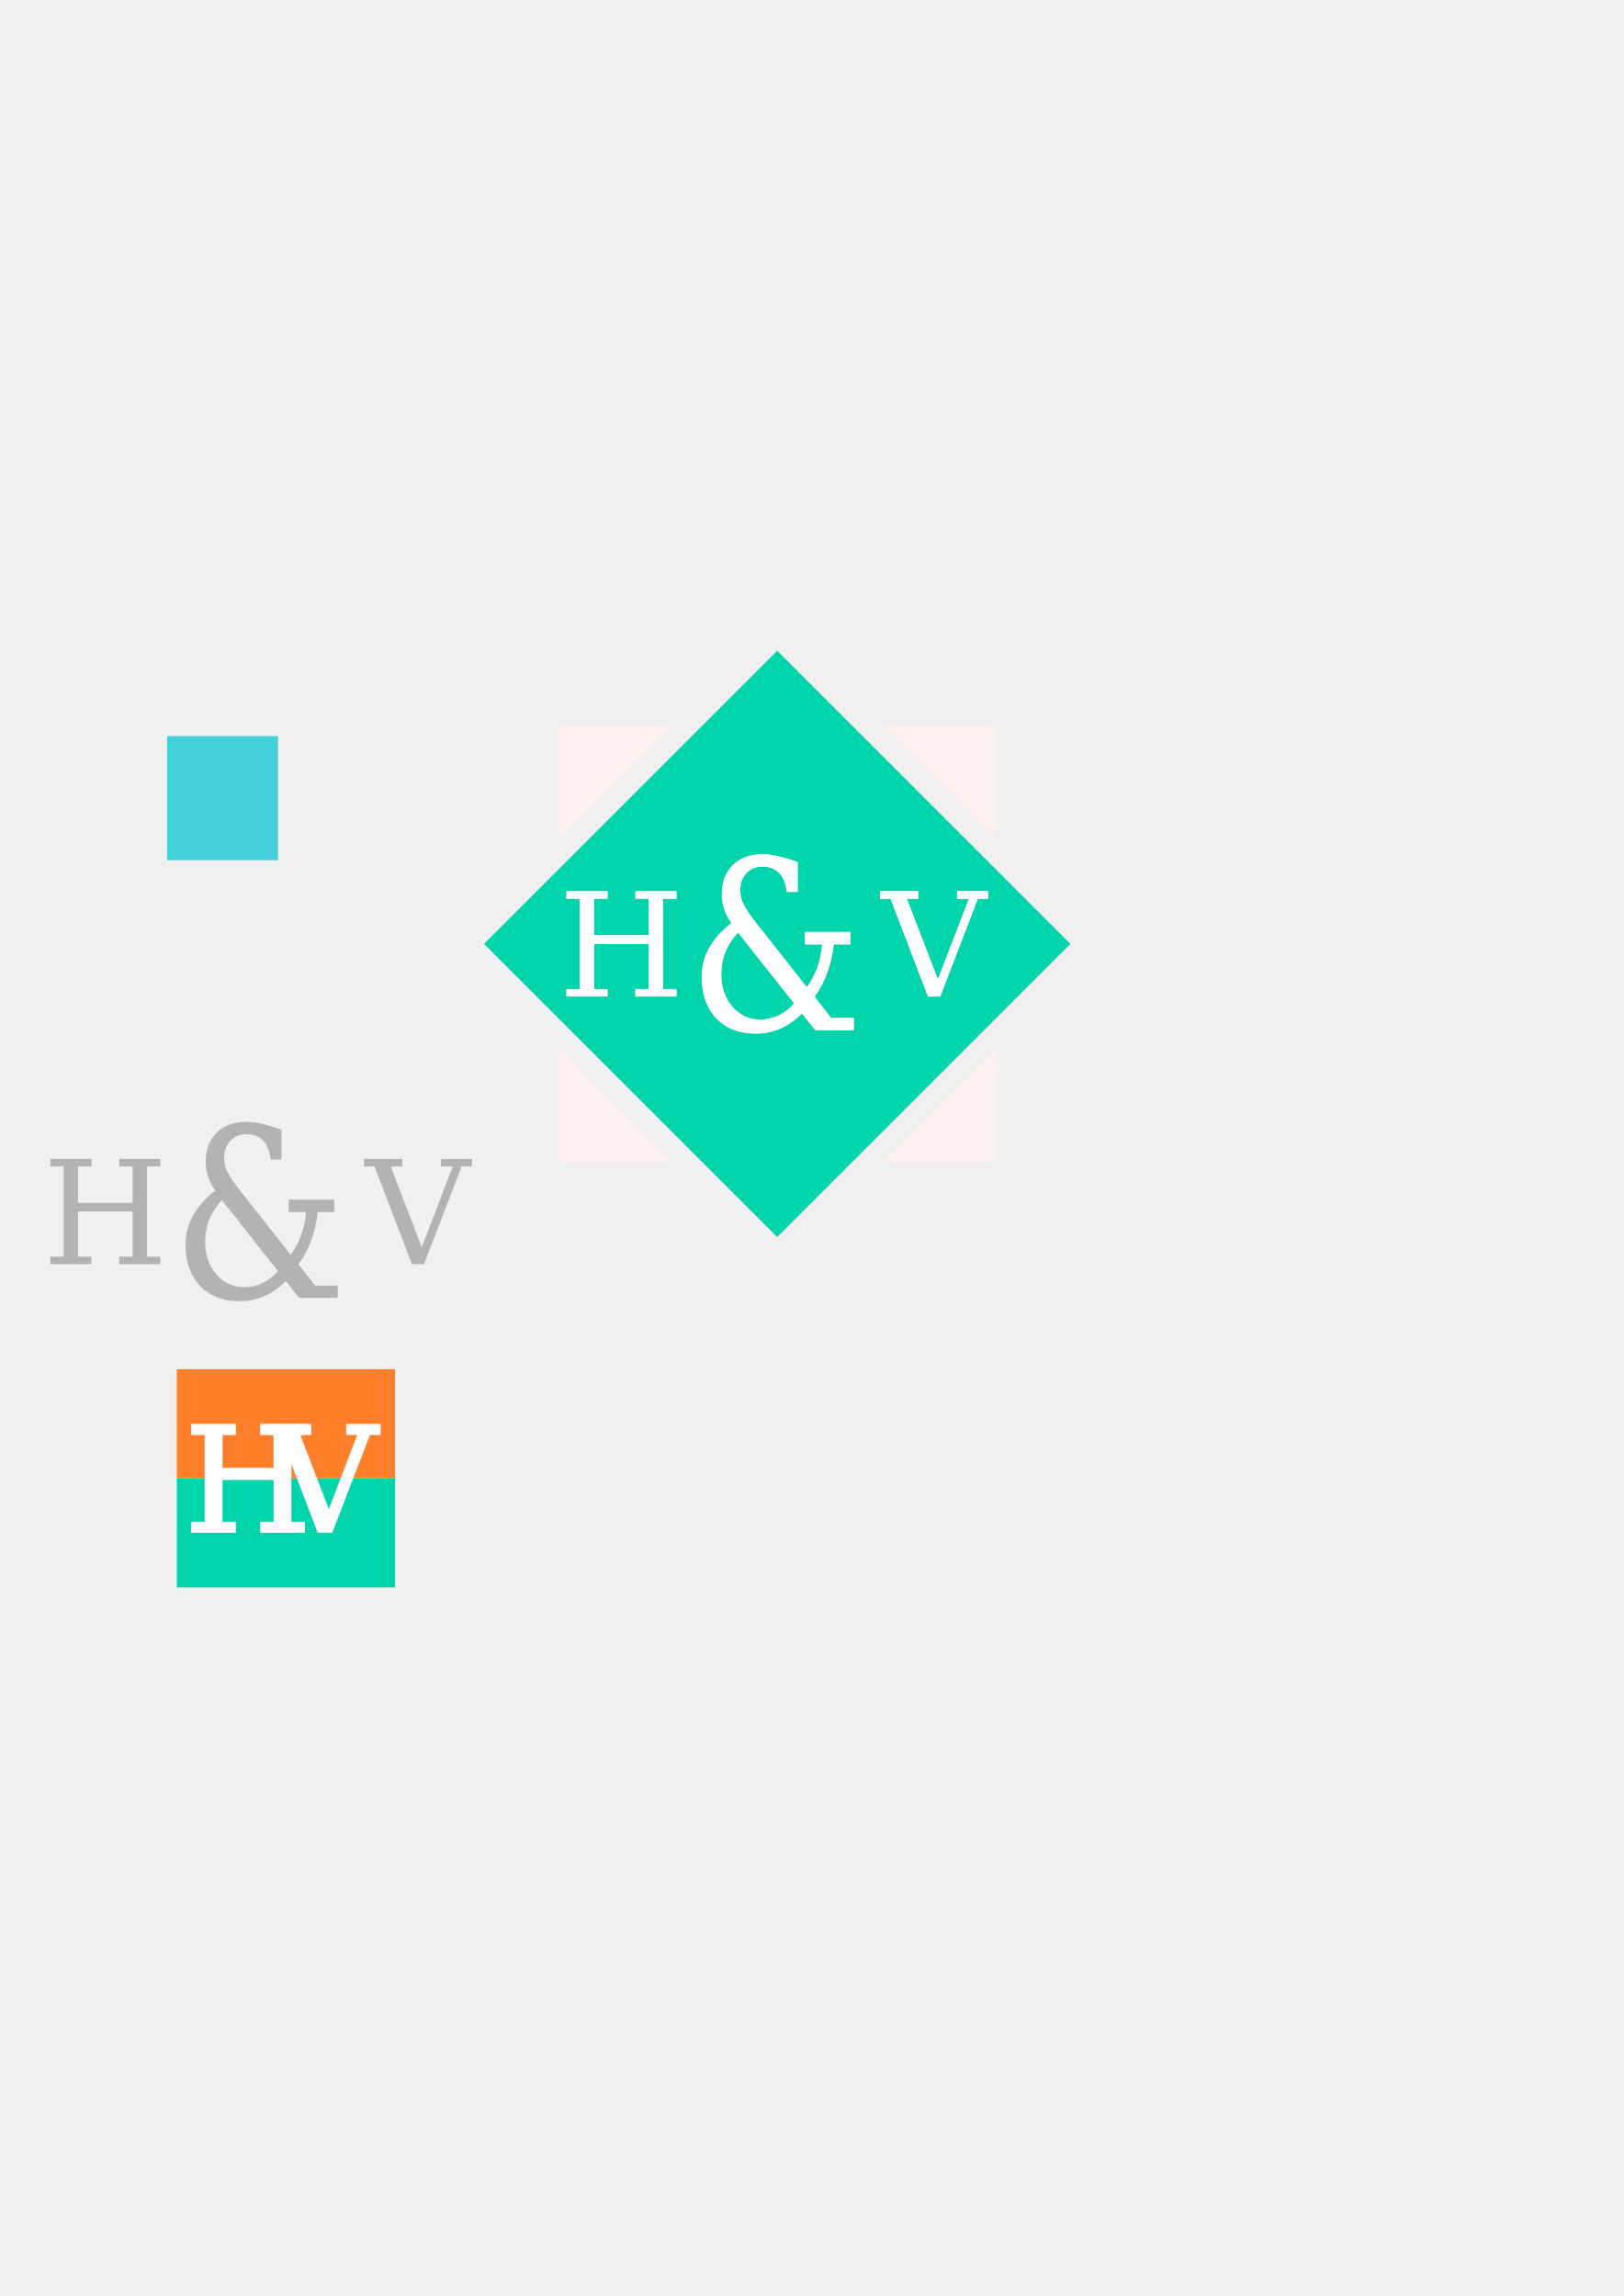
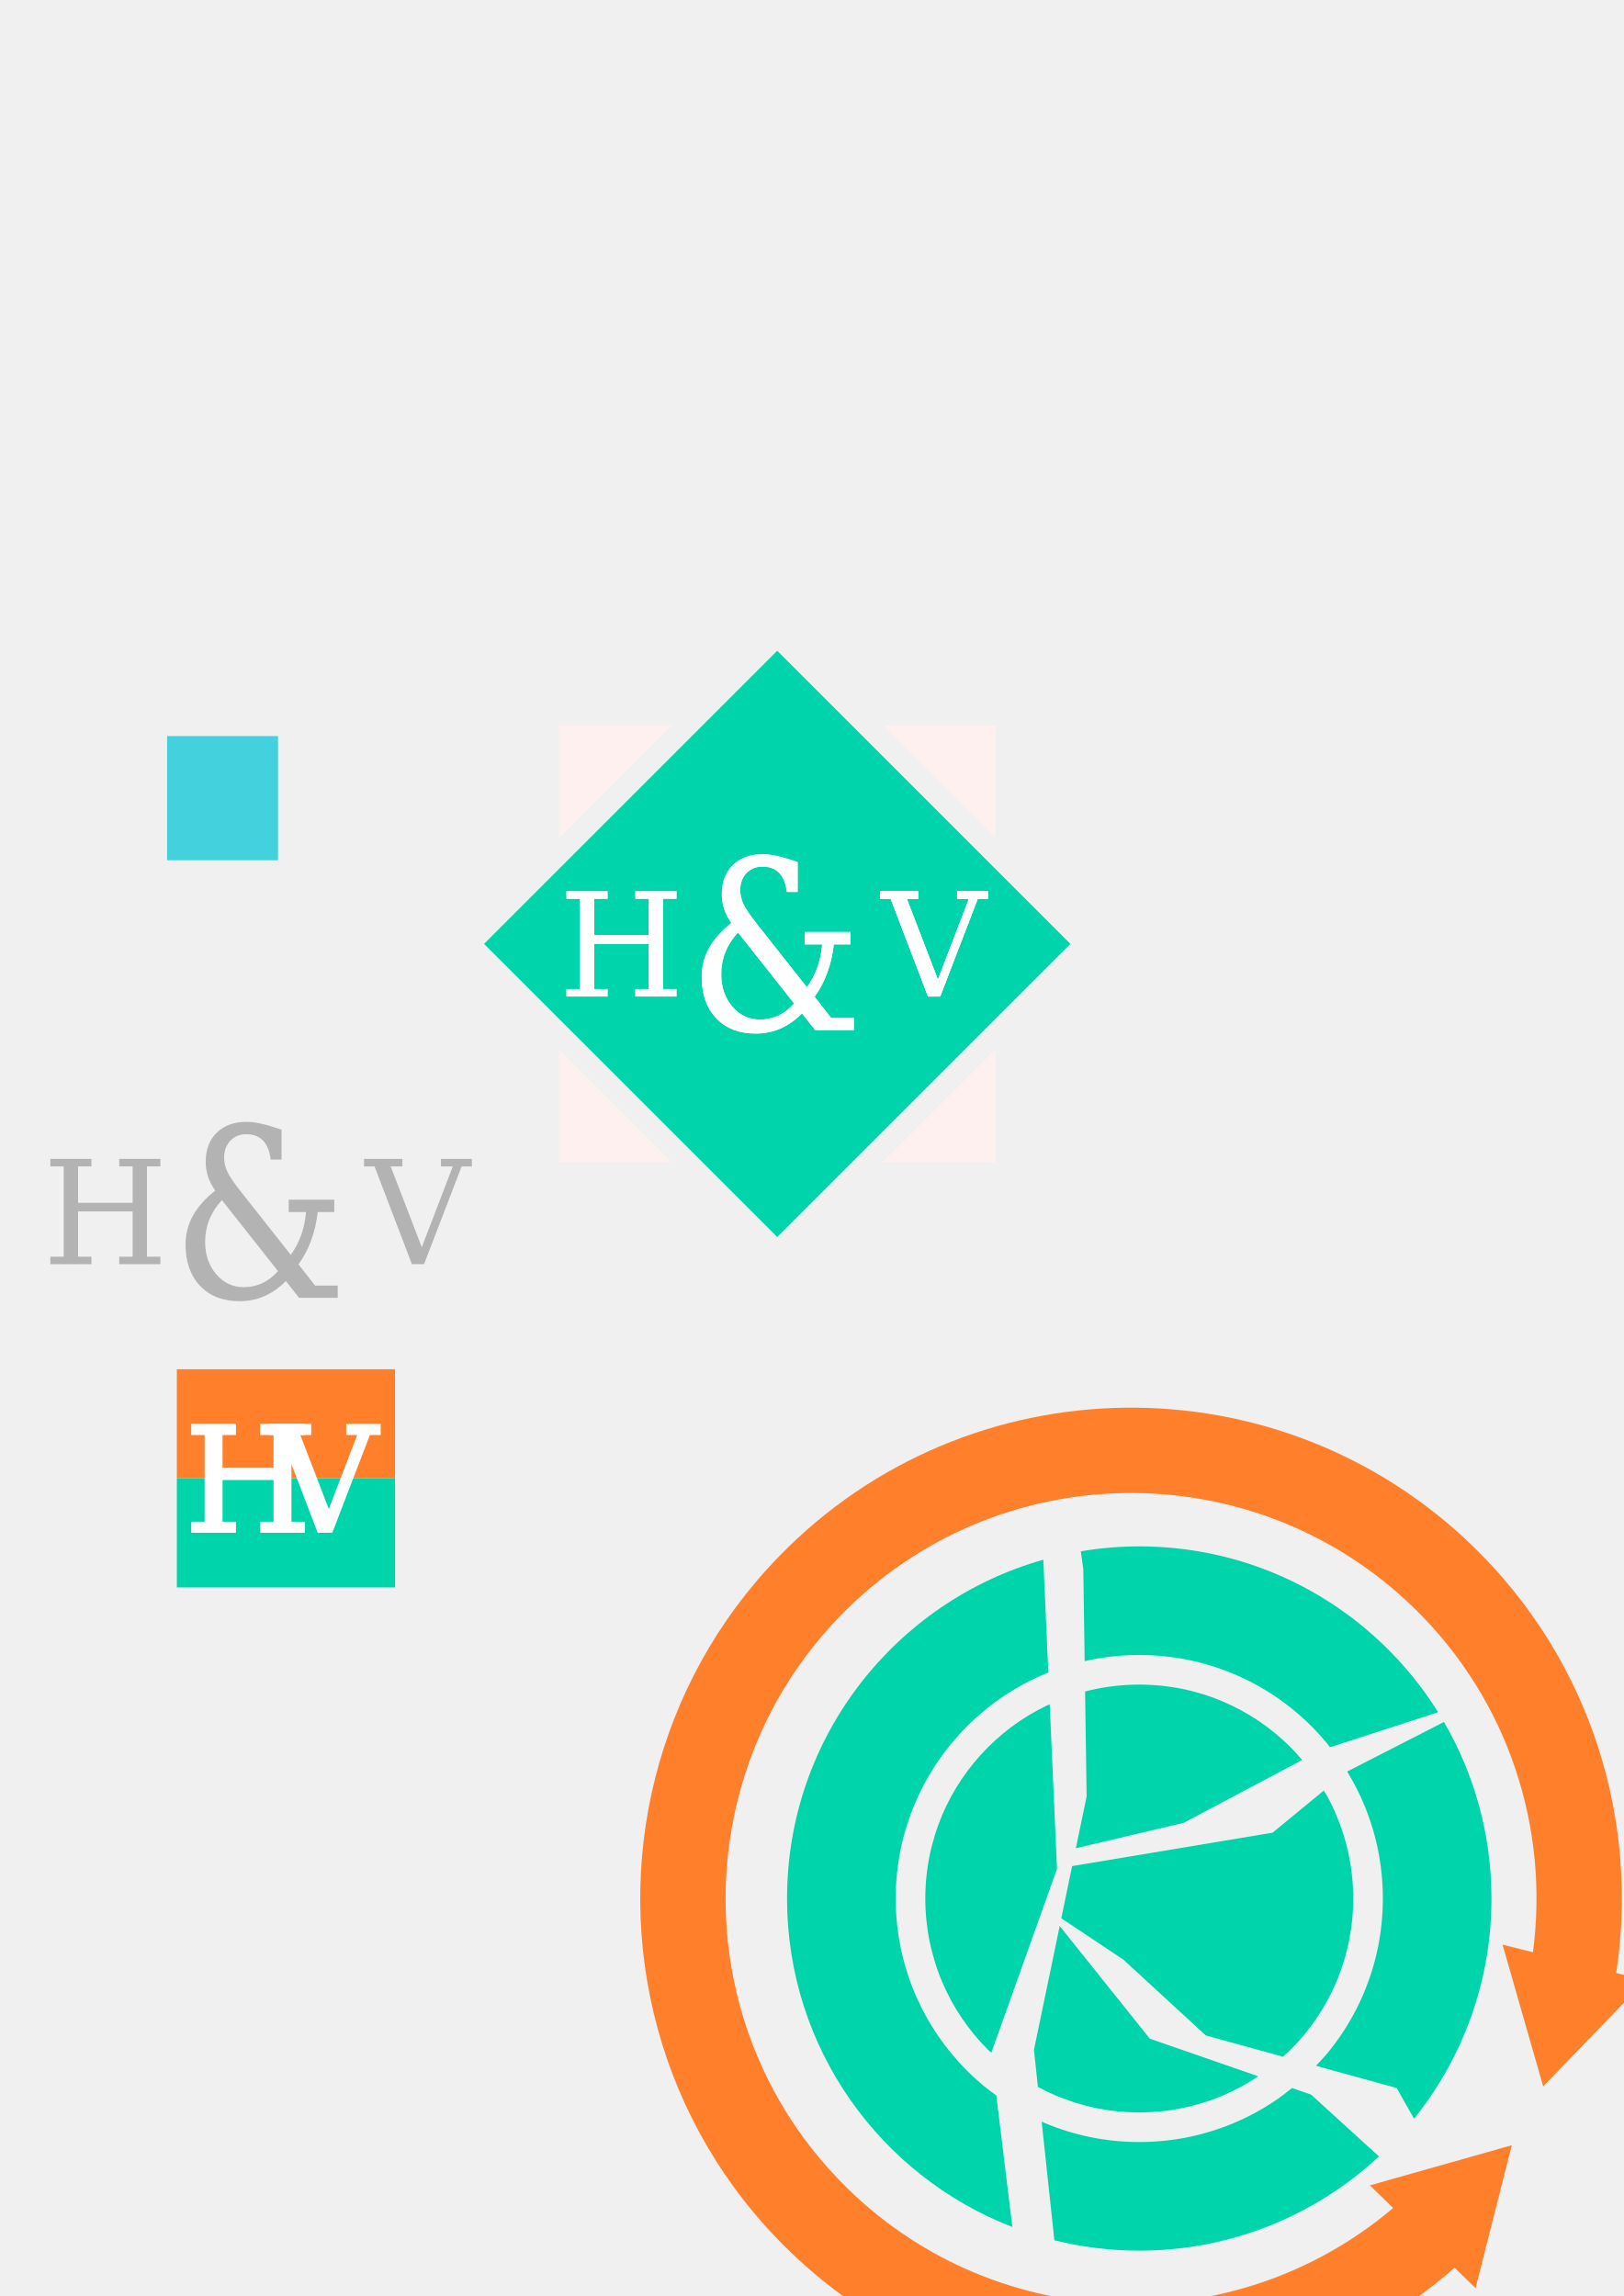
<svg xmlns="http://www.w3.org/2000/svg" width="210mm" height="297mm" viewBox="0 0 744.094 1052.362" id="svg2" version="1.1" enable-background="new">
  <defs id="defs4">
    <filter style="color-interpolation-filters:sRGB" id="filter4636">
      <feBlend mode="lighten" in2="BackgroundImage" id="feBlend4638" />
    </filter>
  </defs>
  <g id="layer1" style="display:inline;filter:url(#filter4636)">
    <text xml:space="preserve" style="font-style:normal;font-weight:normal;font-size:40px;line-height:125%;font-family:sans-serif;letter-spacing:0px;word-spacing:0px;fill:#000000;fill-opacity:1;stroke:none;stroke-width:1px;stroke-linecap:butt;stroke-linejoin:miter;stroke-opacity:1" x="43.284" y="546.876" id="text4221">
      <tspan id="tspan4223" x="43.284" y="546.876" />
    </text>
    <g style="display:inline;stroke-width:1;stroke-miterlimit:4;stroke-dasharray:none" id="g4539">
      <path id="path4463" d="m 456.176,384.133 0,-51.506 -51.506,0 51.506,51.506 z" style="fill:#ff7f2a;fill-rule:evenodd;stroke:none;stroke-width:1;stroke-linecap:butt;stroke-linejoin:miter;stroke-opacity:1;stroke-miterlimit:4;stroke-dasharray:none" />
      <path id="path4459" d="m 404.672,532.627 51.504,0 0,-51.506 -51.504,51.506 z" style="fill:#ff7f2a;fill-rule:evenodd;stroke:none;stroke-width:1;stroke-linecap:butt;stroke-linejoin:miter;stroke-opacity:1;stroke-miterlimit:4;stroke-dasharray:none" />
      <path id="path4455" d="m 256.176,481.117 0,51.51 51.508,0 -51.508,-51.51 z" style="fill:#ff7f2a;fill-rule:evenodd;stroke:none;stroke-width:1;stroke-linecap:butt;stroke-linejoin:miter;stroke-opacity:1;stroke-miterlimit:4;stroke-dasharray:none" />
      <path id="path4451" d="m 307.688,332.627 -51.512,0 0,51.51 51.512,-51.51 z" style="fill:#ff7f2a;fill-rule:evenodd;stroke:none;stroke-width:1;stroke-linecap:butt;stroke-linejoin:miter;stroke-opacity:1;stroke-miterlimit:4;stroke-dasharray:none" />
    </g>
  </g>
  <g id="layer5" style="display:inline">
    <path style="display:inline;fill:#00d4aa;stroke:none;stroke-width:10;stroke-miterlimit:4;stroke-dasharray:none;stroke-opacity:1" d="M 356.178,298.277 221.826,432.627 356.178,566.979 490.527,432.627 356.178,298.277 Z m -6.572,93.252 c 1.972,0 4.269,0.301 6.889,0.902 2.65,0.601 5.667,1.502 9.053,2.705 l 0,13.691 -4.99,0 c -0.412,-3.785 -1.561,-6.669 -3.445,-8.65 -1.884,-1.981 -4.445,-2.971 -7.684,-2.971 -3.032,0 -5.491,1.009 -7.375,3.025 -1.884,1.981 -2.826,4.562 -2.826,7.746 0,2.158 0.501,4.317 1.502,6.475 1.001,2.123 3.092,5.182 6.271,9.18 L 369.785,452.5 c 2.031,-2.83 3.621,-5.872 4.77,-9.127 1.178,-3.29 1.913,-6.791 2.207,-10.506 l -7.947,0 0,-5.68 20.887,0 0,5.68 -7.596,0 c -0.5,4.599 -1.487,8.897 -2.959,12.895 -1.443,3.998 -3.385,7.694 -5.828,11.09 l 7.596,9.711 10.377,0 0,5.625 -17.707,0 -6.051,-7.695 c -3.091,3.113 -6.387,5.432 -9.891,6.953 -3.503,1.521 -7.287,2.281 -11.35,2.281 -7.595,0 -13.617,-2.336 -18.062,-7.006 -4.445,-4.67 -6.668,-11.001 -6.668,-18.996 0,-4.705 1.12,-9.092 3.357,-13.16 2.267,-4.104 5.681,-7.943 10.244,-11.516 -1.501,-2.158 -2.606,-4.297 -3.312,-6.42 -0.707,-2.158 -1.059,-4.405 -1.059,-6.74 0,-5.625 1.677,-10.081 5.033,-13.371 3.386,-3.325 7.98,-4.988 13.779,-4.988 z m -90.016,16.969 18.844,0 0,3.459 -6.141,0 0,16.678 25.018,0 0,-16.678 -6.141,0 0,-3.459 18.844,0 0,3.459 -6.141,0 0,41.373 6.141,0 0,3.428 -18.844,0 0,-3.428 6.141,0 0,-20.752 -25.018,0 0,20.752 6.141,0 0,3.428 -18.844,0 0,-3.428 6.141,0 0,-41.373 -6.141,0 0,-3.459 z m 143.752,0 17.584,0 0,3.459 -5.365,0 14.254,37.043 14.223,-37.043 -5.43,0 0,-3.459 14.156,0 0,3.459 -4.686,0 -17.229,44.801 -5.561,0 -17.131,-44.801 -4.816,0 0,-3.459 z m -65.131,18.902 c -2.561,2.759 -4.49,5.749 -5.785,8.969 -1.266,3.184 -1.898,6.579 -1.898,10.188 0,5.873 1.693,10.807 5.078,14.805 3.386,3.962 7.61,5.943 12.674,5.943 3.003,0 5.829,-0.619 8.479,-1.857 2.679,-1.274 5.064,-3.112 7.154,-5.518 l -25.701,-32.529 z" id="path4448" />
+     <g id="g4934" transform="translate(-391.9828,696.4411)">
+       <g id="g5248" transform="translate(-118.3501,555.9412)">
+         <g id="g4003" transform="matrix(0.5279593,0,0,0.5279593,1411.043,-334.4373)" style="fill:#00d4aa;fill-opacity:1">
+           <path id="path3893-9" d="m -613.862,63.864 c -4.771,3.199 -9.712,6.184 -14.781,8.938 -2.631,1.429 -5.262,2.79 -7.969,4.094 -2.706,1.304 -5.473,2.575 -8.25,3.75 -2.777,1.175 -5.562,2.271 -8.406,3.312 -2.844,1.041 -5.749,2.002 -8.656,2.906 -2.908,0.904 -5.846,1.737 -8.812,2.5 -2.967,0.763 -5.946,1.475 -8.969,2.094 -3.022,0.618 -6.082,1.155 -9.156,1.625 -3.074,0.47 -6.16,0.839 -9.281,1.156 -3.122,0.317 -6.303,0.558 -9.469,0.719 -3.165,0.16 -6.326,0.25 -9.531,0.25 -3.205,0 -6.397,-0.09 -9.562,-0.25 -3.165,-0.16 -6.285,-0.402 -9.406,-0.719 -3.122,-0.317 -6.239,-0.687 -9.312,-1.156 -3.074,-0.47 -6.134,-1.007 -9.156,-1.625 -3.022,-0.618 -6.033,-1.33 -9,-2.094 -2.967,-0.763 -5.905,-1.596 -8.812,-2.5 -2.908,-0.904 -5.749,-1.865 -8.594,-2.906 -2.844,-1.041 -5.66,-2.138 -8.438,-3.312 -2.777,-1.175 -5.544,-2.446 -8.25,-3.75 -2.517,-1.213 -4.984,-2.492 -7.438,-3.812 l -3.438,-32.156 22.344,-107.5 78.219,97.781 94.125,32.656 z" style="fill:#00d4aa;fill-opacity:1;stroke:none" />
+           <path id="path3891-4" d="m -556.987,-184.167 c 1.014,1.737 2.162,3.384 3.125,5.156 1.429,2.631 2.821,5.294 4.125,8 1.304,2.706 2.513,5.441 3.688,8.219 1.175,2.777 2.302,5.593 3.344,8.438 1.041,2.844 2.033,5.749 2.938,8.656 0.904,2.908 1.737,5.846 2.5,8.812 0.763,2.967 1.444,5.946 2.062,8.969 0.618,3.022 1.155,6.051 1.625,9.125 0.47,3.074 0.87,6.191 1.188,9.312 0.317,3.122 0.558,6.241 0.719,9.406 0.16,3.165 0.25,6.389 0.25,9.594 0,3.205 -0.09,6.397 -0.25,9.562 -0.16,3.165 -0.402,6.285 -0.719,9.406 -0.317,3.122 -0.718,6.239 -1.188,9.312 -0.47,3.074 -1.007,6.103 -1.625,9.125 -0.618,3.022 -1.299,6.002 -2.062,8.969 -0.763,2.967 -1.596,5.905 -2.5,8.812 -0.904,2.908 -1.896,5.812 -2.938,8.656 -1.041,2.844 -2.169,5.66 -3.344,8.438 -1.175,2.777 -2.383,5.512 -3.688,8.219 -1.304,2.706 -2.696,5.4 -4.125,8.031 -2.859,5.263 -5.944,10.341 -9.281,15.281 -3.337,4.94 -6.903,9.726 -10.688,14.312 -3.785,4.586 -7.799,8.987 -12,13.188 -2.103,2.103 -4.396,4.004 -6.594,6 l -67,-18.469 -71.406,-65.719 -53.969,-35.969 9.406,-45.312 173.969,-29 44.438,-36.531 z" style="fill:#00d4aa;fill-opacity:1;stroke:none" />
+           <path id="path3889-1" d="m -764.174,-270.198 c 0.199,-0.052 0.395,-0.105 0.594,-0.156 2.967,-0.763 5.978,-1.475 9,-2.094 3.022,-0.618 6.082,-1.155 9.156,-1.625 3.074,-0.47 6.191,-0.839 9.312,-1.156 3.122,-0.317 6.241,-0.558 9.406,-0.719 3.165,-0.16 6.357,-0.25 9.562,-0.25 3.205,0 6.366,0.09 9.531,0.25 3.165,0.16 6.347,0.402 9.469,0.719 3.122,0.317 6.207,0.687 9.281,1.156 3.074,0.47 6.134,1.007 9.156,1.625 3.022,0.618 6.002,1.33 8.969,2.094 2.967,0.763 5.905,1.596 8.812,2.5 2.908,0.904 5.812,1.865 8.656,2.906 2.844,1.041 5.629,2.169 8.406,3.344 2.777,1.175 5.544,2.415 8.25,3.719 2.706,1.304 5.337,2.664 7.969,4.094 5.263,2.859 10.404,5.944 15.344,9.281 4.94,3.337 9.695,6.934 14.281,10.719 4.586,3.785 8.987,7.768 13.188,11.969 3.534,3.534 6.851,7.282 10.094,11.094 l -102.812,54.5 -93.625,22.094 9.344,-44.938 -1.344,-91.125 z" style="fill:#00d4aa;fill-opacity:1;stroke:none" />
+           <path id="path3887-9" d="m -845.58,43.427 c -0.933,-0.893 -1.962,-1.68 -2.875,-2.594 -4.201,-4.201 -8.184,-8.601 -11.969,-13.188 -3.785,-4.586 -7.381,-9.372 -10.719,-14.312 -3.337,-4.94 -6.454,-10.018 -9.312,-15.281 -1.429,-2.631 -2.79,-5.325 -4.094,-8.031 -1.304,-2.706 -2.544,-5.441 -3.719,-8.219 -1.175,-2.777 -2.271,-5.593 -3.312,-8.438 -1.042,-2.844 -2.002,-5.749 -2.906,-8.656 -0.904,-2.908 -1.737,-5.846 -2.5,-8.812 -0.763,-2.967 -1.475,-5.946 -2.094,-8.969 -0.619,-3.022 -1.155,-6.051 -1.625,-9.125 -0.47,-3.074 -0.871,-6.191 -1.188,-9.312 -0.317,-3.122 -0.558,-6.241 -0.719,-9.406 -0.16,-3.165 -0.25,-6.357 -0.25,-9.562 0,-3.205 0.09,-6.428 0.25,-9.594 0.161,-3.165 0.402,-6.285 0.719,-9.406 0.317,-3.122 0.718,-6.239 1.188,-9.312 0.47,-3.074 1.006,-6.103 1.625,-9.125 0.618,-3.022 1.33,-6.002 2.094,-8.969 0.763,-2.967 1.596,-5.905 2.5,-8.812 0.904,-2.908 1.865,-5.812 2.906,-8.656 1.041,-2.844 2.138,-5.66 3.312,-8.438 1.175,-2.777 2.415,-5.512 3.719,-8.219 1.304,-2.706 2.664,-5.369 4.094,-8 2.859,-5.263 5.975,-10.372 9.312,-15.312 3.337,-4.94 6.934,-9.726 10.719,-14.312 3.785,-4.586 7.768,-8.987 11.969,-13.188 4.201,-4.201 8.601,-8.184 13.188,-11.969 4.586,-3.785 9.373,-7.381 14.312,-10.719 4.94,-3.337 10.018,-6.422 15.281,-9.281 2.631,-1.429 5.294,-2.79 8,-4.094 0.92,-0.444 1.883,-0.823 2.812,-1.25 l 6.313,142.906 -57.031,159.656 z" style="fill:#00d4aa;fill-opacity:1;stroke:none" />
+           <path id="path3884-7" d="m -584.518,74.052 16.531,5.719 58.906,53.656 c -54.572,50.721 -127.678,81.781 -208.062,81.781 -25.413,0 -50.08,-3.157 -73.687,-9 l -11.031,-103 c 0.82,0.361 1.613,0.776 2.438,1.125 3.162,1.337 6.356,2.596 9.594,3.781 3.238,1.186 6.502,2.283 9.812,3.312 3.31,1.03 6.653,1.975 10.031,2.844 3.378,0.869 6.809,1.671 10.25,2.375 3.441,0.704 6.907,1.309 10.406,1.844 3.5,0.535 7.04,0.983 10.594,1.344 3.554,0.361 7.115,0.63 10.719,0.812 3.604,0.183 7.226,0.281 10.875,0.281 3.649,0 7.271,-0.099 10.875,-0.281 3.604,-0.183 7.196,-0.452 10.75,-0.812 3.554,-0.361 7.094,-0.809 10.594,-1.344 3.5,-0.535 6.965,-1.14 10.406,-1.844 3.441,-0.704 6.841,-1.506 10.219,-2.375 3.378,-0.869 6.721,-1.814 10.031,-2.844 3.31,-1.03 6.605,-2.127 9.844,-3.312 3.238,-1.186 6.432,-2.444 9.594,-3.781 3.162,-1.337 6.294,-2.765 9.375,-4.25 3.081,-1.485 6.098,-3.029 9.094,-4.656 5.992,-3.255 11.813,-6.794 17.438,-10.594 4.976,-3.362 9.743,-7.016 14.406,-10.781 z" style="fill:#00d4aa;fill-opacity:1;stroke:none" />
+           <path id="path3880-9" d="m -536.705,-200.729 61,-31.219 23.031,-11.812 c 26.182,45.074 41.25,97.402 41.25,153.281 0,72.365 -25.191,138.801 -67.219,191.156 l -15.062,-26.625 -70.062,-19.312 c 3.332,-3.519 6.698,-7.013 9.781,-10.75 4.309,-5.221 8.388,-10.657 12.188,-16.281 3.8,-5.624 7.308,-11.415 10.562,-17.406 1.627,-2.996 3.203,-6.044 4.688,-9.125 1.485,-3.081 2.881,-6.213 4.219,-9.375 1.337,-3.162 2.596,-6.355 3.781,-9.594 1.186,-3.238 2.314,-6.534 3.344,-9.844 1.03,-3.31 1.975,-6.653 2.844,-10.031 0.869,-3.378 1.671,-6.778 2.375,-10.219 0.704,-3.441 1.309,-6.907 1.844,-10.406 0.535,-3.5 0.983,-7.04 1.344,-10.594 0.361,-3.554 0.63,-7.115 0.812,-10.719 0.183,-3.604 0.281,-7.226 0.281,-10.875 0,-3.649 -0.099,-7.303 -0.281,-10.906 -0.183,-3.604 -0.452,-7.165 -0.812,-10.719 -0.361,-3.554 -0.809,-7.094 -1.344,-10.594 -0.535,-3.5 -1.14,-6.965 -1.844,-10.406 -0.704,-3.441 -1.506,-6.841 -2.375,-10.219 -0.869,-3.378 -1.814,-6.721 -2.844,-10.031 -1.03,-3.31 -2.158,-6.605 -3.344,-9.844 -1.186,-3.238 -2.444,-6.432 -3.781,-9.594 -1.337,-3.162 -2.734,-6.294 -4.219,-9.375 -1.485,-3.081 -3.06,-6.098 -4.688,-9.094 -1.746,-3.215 -3.571,-6.356 -5.469,-9.469 z" style="fill:#00d4aa;fill-opacity:1;stroke:none" />
+           <path id="path3876-3" d="m -764.549,-296.511 -1.156,-79.719 -2.156,-15.688 c 16.505,-2.758 33.431,-4.281 50.719,-4.281 109.313,0 205.174,57.41 259.219,143.688 l -0.625,0.562 -93.062,30.156 c -0.824,-1.037 -1.533,-2.167 -2.375,-3.188 -4.309,-5.221 -8.874,-10.249 -13.656,-15.031 -4.783,-4.783 -9.779,-9.316 -15,-13.625 -5.221,-4.309 -10.657,-8.388 -16.281,-12.188 -5.624,-3.8 -11.446,-7.339 -17.438,-10.594 -2.996,-1.627 -6.013,-3.172 -9.094,-4.656 -3.081,-1.485 -6.213,-2.881 -9.375,-4.219 -3.162,-1.337 -6.355,-2.627 -9.594,-3.812 -3.238,-1.186 -6.534,-2.283 -9.844,-3.312 -3.31,-1.03 -6.653,-1.975 -10.031,-2.844 -3.378,-0.869 -6.778,-1.671 -10.219,-2.375 -3.441,-0.704 -6.907,-1.309 -10.406,-1.844 -3.5,-0.535 -7.04,-0.983 -10.594,-1.344 -3.554,-0.361 -7.146,-0.63 -10.75,-0.812 -3.604,-0.183 -7.226,-0.281 -10.875,-0.281 -3.649,0 -7.271,0.099 -10.875,0.281 -3.604,0.183 -7.165,0.452 -10.719,0.812 -3.554,0.361 -7.094,0.809 -10.594,1.344 -3.5,0.535 -6.965,1.14 -10.406,1.844 -1.616,0.331 -3.205,0.754 -4.812,1.125 z" style="fill:#00d4aa;fill-opacity:1;stroke:none" />
+           <path id="path3872-5" d="m -827.299,194.677 c -114.396,-44.208 -195.562,-155.16 -195.562,-285.156 0,-139.957 94.091,-257.85 222.438,-294.125 l 4.344,98 c -1.108,0.451 -2.244,0.847 -3.344,1.312 -3.162,1.337 -6.294,2.734 -9.375,4.219 -3.081,1.485 -6.129,3.029 -9.125,4.656 -5.992,3.255 -11.782,6.794 -17.406,10.594 -5.624,3.8 -11.06,7.879 -16.281,12.188 -5.221,4.309 -10.249,8.842 -15.031,13.625 -4.783,4.783 -9.316,9.81 -13.625,15.031 -4.309,5.221 -8.388,10.657 -12.188,16.281 -3.8,5.624 -7.339,11.446 -10.594,17.438 -1.627,2.996 -3.172,6.013 -4.656,9.094 -1.485,3.081 -2.913,6.213 -4.25,9.375 -1.337,3.162 -2.596,6.355 -3.781,9.594 -1.186,3.238 -2.283,6.534 -3.312,9.844 -1.03,3.31 -1.975,6.653 -2.844,10.031 -0.869,3.378 -1.671,6.778 -2.375,10.219 -0.704,3.441 -1.309,6.907 -1.844,10.406 -0.535,3.5 -0.983,7.04 -1.344,10.594 -0.361,3.554 -0.661,7.115 -0.844,10.719 -0.183,3.604 -0.25,7.257 -0.25,10.906 0,3.649 0.067,7.271 0.25,10.875 0.183,3.604 0.483,7.165 0.844,10.719 0.361,3.554 0.809,7.094 1.344,10.594 0.535,3.5 1.14,6.965 1.844,10.406 0.704,3.441 1.506,6.841 2.375,10.219 0.869,3.378 1.814,6.721 2.844,10.031 1.03,3.31 2.127,6.605 3.312,9.844 1.186,3.238 2.444,6.432 3.781,9.594 1.337,3.162 2.765,6.294 4.25,9.375 1.485,3.081 3.029,6.129 4.656,9.125 3.255,5.992 6.794,11.782 10.594,17.406 3.8,5.624 7.879,11.06 12.188,16.281 4.309,5.221 8.842,10.249 13.625,15.031 4.783,4.783 9.81,9.316 15.031,13.625 3.329,2.748 6.878,5.233 10.375,7.781 l 13.938,114.25 z" style="fill:#00d4aa;fill-opacity:1;stroke:none" />
+         </g>
+         <path style="color:#000000;display:inline;overflow:visible;visibility:visible;fill:#ff7f2a;fill-opacity:1;fill-rule:nonzero;stroke:none;stroke-width:1.409px;marker:none;enable-background:accumulate" d="m 1186.538,-203.616 16.588,-65.501 -65.013,18.388 10.661,10.372 c -72.178,61.255 -180.482,58.72 -249.72,-8.641 -49.3,-47.964 -66.235,-116.615 -50.54,-178.835 7.726,-30.629 23.319,-59.707 46.929,-83.977 l 0.008,-0.008 c 71.578,-73.572 189.24,-75.189 262.812,-3.611 43.808,42.62 62.056,101.58 54.57,157.841 l -13.933,-3.472 18.616,64.949 46.936,-48.598 -13.466,-3.364 c 10.606,-69.397 -11.289,-142.706 -65.445,-195.394 -89.058,-86.644 -231.484,-84.687 -318.128,4.371 l -0.008,0.008 c -28.577,29.379 -47.464,64.572 -56.816,101.646 -19,75.317 1.508,158.42 61.187,216.482 84.734,82.437 217.789,84.662 305.136,7.979 l 9.626,9.366 z" id="path4114" />
+       </g>
+     </g>
  </g>
  <g id="layer4" style="display:inline">
    <g id="g4587">
      <path id="path4583" d="m 403.342,408.498 0,3.459 4.816,0 17.131,44.801 5.561,0 17.229,-44.801 4.686,0 0,-3.459 -14.156,0 0,3.459 5.43,0 L 429.814,449 l -14.254,-37.043 5.365,0 0,-3.459 -17.584,0 z" style="fill:#ffffff;fill-rule:evenodd;stroke:none;stroke-width:1px;stroke-linecap:butt;stroke-linejoin:miter;stroke-opacity:1" />
      <path id="path4581" d="m 403.342,408.498 17.584,0 0,3.459 -5.365,0 14.254,37.043 14.223,-37.043 -5.43,0 0,-3.459 14.156,0 0,3.459 -4.686,0 -17.229,44.801 -5.561,0 -17.131,-44.801 -4.816,0 0,-3.459 z" style="fill:#ffffff;fill-rule:evenodd;stroke:none;stroke-width:1px;stroke-linecap:butt;stroke-linejoin:miter;stroke-opacity:1" />
      <path id="path4579" d="m 259.59,408.498 0,3.459 6.141,0 0,41.373 -6.141,0 0,3.428 18.844,0 0,-3.428 -6.141,0 0,-20.752 25.018,0 0,20.752 -6.141,0 0,3.428 18.844,0 0,-3.428 -6.141,0 0,-41.373 6.141,0 0,-3.459 -18.844,0 0,3.459 6.141,0 0,16.678 -25.018,0 0,-16.678 6.141,0 0,-3.459 -18.844,0 z" style="fill:#ffffff;fill-rule:evenodd;stroke:none;stroke-width:1px;stroke-linecap:butt;stroke-linejoin:miter;stroke-opacity:1" />
      <path id="path4577" d="m 349.605,391.529 c -1.45,0 -2.824,0.105 -4.123,0.312 -1.299,0.208 -2.524,0.52 -3.672,0.936 -1.148,0.416 -2.221,0.935 -3.219,1.559 -0.997,0.624 -1.919,1.35 -2.766,2.182 -0.839,0.823 -1.574,1.717 -2.203,2.686 -0.629,0.968 -1.153,2.011 -1.572,3.125 -0.419,1.114 -0.734,2.3 -0.943,3.561 -0.21,1.26 -0.314,2.594 -0.314,4 0,1.167 0.087,2.312 0.264,3.436 0.176,1.123 0.442,2.226 0.795,3.305 0.353,1.061 0.805,2.127 1.357,3.197 0.552,1.07 1.204,2.144 1.955,3.223 -2.282,1.787 -4.275,3.639 -5.982,5.559 -1.707,1.919 -3.128,3.905 -4.262,5.957 -1.119,2.034 -1.958,4.148 -2.518,6.342 -0.56,2.193 -0.84,4.466 -0.84,6.818 0,1.999 0.138,3.893 0.416,5.684 0.278,1.791 0.694,3.478 1.25,5.061 0.556,1.583 1.25,3.062 2.084,4.438 0.834,1.375 1.807,2.647 2.918,3.814 1.111,1.167 2.321,2.189 3.629,3.064 1.308,0.876 2.715,1.606 4.221,2.189 1.505,0.584 3.108,1.022 4.811,1.314 1.702,0.292 3.503,0.438 5.402,0.438 2.031,0 3.993,-0.19 5.885,-0.57 1.892,-0.38 3.713,-0.95 5.465,-1.711 1.752,-0.761 3.451,-1.72 5.1,-2.879 1.648,-1.159 3.245,-2.518 4.791,-4.074 l 6.051,7.695 17.707,0 0,-5.625 -10.377,0 -7.596,-9.711 c 1.222,-1.698 2.318,-3.472 3.289,-5.32 0.971,-1.848 1.818,-3.771 2.539,-5.77 0.736,-1.999 1.351,-4.074 1.844,-6.223 0.493,-2.149 0.865,-4.372 1.115,-6.672 l 7.596,0 0,-5.68 -20.887,0 0,5.68 7.947,0 c -0.147,1.857 -0.404,3.661 -0.771,5.412 -0.368,1.751 -0.847,3.449 -1.436,5.094 -0.574,1.627 -1.258,3.202 -2.053,4.723 -0.795,1.521 -1.701,2.989 -2.717,4.404 L 347,423.633 c -1.59,-1.999 -2.908,-3.763 -3.953,-5.293 -1.045,-1.53 -1.818,-2.825 -2.318,-3.887 -0.5,-1.079 -0.877,-2.157 -1.127,-3.236 -0.25,-1.079 -0.375,-2.159 -0.375,-3.238 0,-1.592 0.236,-3.033 0.707,-4.324 0.471,-1.291 1.177,-2.431 2.119,-3.422 0.942,-1.008 2.029,-1.765 3.258,-2.27 1.229,-0.504 2.601,-0.756 4.117,-0.756 1.619,0 3.069,0.247 4.35,0.742 1.281,0.495 2.392,1.238 3.334,2.229 0.942,0.991 1.701,2.207 2.275,3.648 0.574,1.442 0.964,3.109 1.17,5.002 l 4.99,0 0,-13.691 c -3.386,-1.203 -6.403,-2.104 -9.053,-2.705 -2.62,-0.601 -4.916,-0.902 -6.889,-0.902 z m -11.395,35.871 25.701,32.529 c -1.045,1.203 -2.163,2.264 -3.355,3.184 -1.192,0.919 -2.459,1.697 -3.799,2.334 -1.325,0.619 -2.694,1.083 -4.107,1.393 -1.413,0.31 -2.87,0.465 -4.371,0.465 -1.266,0 -2.48,-0.123 -3.641,-0.371 -1.161,-0.248 -2.27,-0.62 -3.326,-1.115 -1.056,-0.495 -2.058,-1.115 -3.01,-1.857 -0.951,-0.743 -1.851,-1.609 -2.697,-2.6 -0.846,-0.999 -1.588,-2.057 -2.223,-3.174 -0.635,-1.117 -1.163,-2.292 -1.586,-3.525 -0.423,-1.234 -0.742,-2.526 -0.953,-3.877 -0.212,-1.351 -0.316,-2.76 -0.316,-4.229 0,-1.804 0.158,-3.556 0.475,-5.254 0.316,-1.698 0.791,-3.342 1.424,-4.934 0.648,-1.61 1.454,-3.161 2.418,-4.656 0.964,-1.495 2.087,-2.933 3.367,-4.312 z" style="fill:#ffffff;fill-rule:evenodd;stroke:none;stroke-width:1px;stroke-linecap:butt;stroke-linejoin:miter;stroke-opacity:1" />
    </g>
    <g id="layer6" style="display:inline">
      <g transform="matrix(1.654971,0,0,1.654971,-29.93681,-14.07989)" id="g4502" style="display:inline;fill:#b3b3b3">
        <g style="font-style:normal;font-variant:normal;font-weight:normal;font-stretch:normal;font-size:40px;line-height:125%;font-family:serif;-inkscape-font-specification:serif;letter-spacing:0px;word-spacing:0px;fill:#b3b3b3;fill-opacity:1;stroke:none;stroke-width:1px;stroke-linecap:butt;stroke-linejoin:miter;stroke-opacity:1" id="g4504">
          <path d="m 126.27,331.548 8.613,22.383 8.594,-22.383 -3.281,0 0,-2.09 8.555,0 0,2.09 -2.832,0 -10.41,27.07 -3.359,0 -10.352,-27.07 -2.91,0 0,-2.09 10.625,0 0,2.09 -3.242,0 z" style="fill:#b3b3b3" id="path4506" />
        </g>
        <g style="font-style:normal;font-variant:normal;font-weight:normal;font-stretch:normal;font-size:40px;line-height:125%;font-family:serif;-inkscape-font-specification:serif;letter-spacing:0px;word-spacing:0px;fill:#b3b3b3;fill-opacity:1;stroke:none;stroke-width:1px;stroke-linecap:butt;stroke-linejoin:miter;stroke-opacity:1" id="g4508">
          <path d="m 32.027,358.619 0,-2.07 3.711,0 0,-25 -3.711,0 0,-2.09 11.387,0 0,2.09 -3.711,0 0,10.078 15.117,0 0,-10.078 -3.711,0 0,-2.09 11.387,0 0,2.09 -3.711,0 0,25 3.711,0 0,2.07 -11.387,0 0,-2.07 3.711,0 0,-12.539 -15.117,0 0,12.539 3.711,0 0,2.07 -11.387,0 z" style="fill:#b3b3b3" id="path4510" />
        </g>
        <g style="font-style:normal;font-variant:normal;font-weight:normal;font-stretch:normal;font-size:61.096px;line-height:125%;font-family:serif;-inkscape-font-specification:serif;letter-spacing:0px;word-spacing:0px;fill:#b3b3b3;fill-opacity:1;stroke:none;stroke-width:1px;stroke-linecap:butt;stroke-linejoin:miter;stroke-opacity:1" id="g4512" transform="matrix(0.8944337,0,0,1.074807,7.500956,-23.87876)">
          <path style="fill:#b3b3b3" d="M 97.896,357.659 80.534,339.372 q -2.595,2.327 -3.908,5.042 -1.283,2.685 -1.283,5.728 0,4.952 3.431,8.323 3.431,3.341 8.562,3.341 3.043,0 5.728,-1.044 2.715,-1.074 4.833,-3.103 z m 18.496,6.891 -11.963,0 -4.087,-4.326 q -3.132,2.625 -6.682,3.908 -3.55,1.283 -7.667,1.283 -7.697,0 -12.201,-3.938 -4.505,-3.938 -4.505,-10.68 0,-3.968 2.267,-7.398 2.297,-3.461 6.921,-6.474 -1.521,-1.82 -2.237,-3.61 -0.716,-1.82 -0.716,-3.789 0,-4.743 3.401,-7.518 3.431,-2.804 9.308,-2.804 1.999,0 4.654,0.507 2.685,0.507 6.116,1.521 l 0,7.697 -3.371,0 q -0.418,-3.192 -2.327,-4.863 -1.909,-1.671 -5.191,-1.671 -3.073,0 -4.982,1.7 -1.909,1.671 -1.909,4.356 0,1.82 1.014,3.64 1.014,1.79 4.236,5.161 l 15.393,16.229 q 2.058,-2.387 3.222,-5.131 1.193,-2.774 1.492,-5.907 l -5.37,0 0,-3.192 14.111,0 0,3.192 -5.131,0 q -0.507,3.878 -1.999,7.249 -1.462,3.371 -3.938,6.235 l 5.131,5.459 7.011,0 0,3.162 z" id="path4514" />
        </g>
      </g>
      <g style="display:inline;fill:#b3b3b3" id="g4640" transform="matrix(1.654971,0,0,1.654971,43.93426,114.0085)">
        <g id="g4658" transform="translate(0.6471079,0)">
          <rect y="340.536" x="21.775" height="30.212" width="60.424" id="rect4654" style="fill:#00d4aa;fill-opacity:1;stroke:none;stroke-width:1;stroke-miterlimit:4;stroke-dasharray:none;stroke-opacity:1" />
          <rect style="fill:#ff7f2a;fill-opacity:1;stroke:none;stroke-width:1;stroke-miterlimit:4;stroke-dasharray:none;stroke-opacity:1" id="rect4656" width="60.424" height="30.212" x="21.775" y="310.324" />
        </g>
        <g id="g4662" transform="translate(-5.125995,-3.503049)" style="fill:#ffffff;stroke:#ffffff">
          <g transform="translate(-65.25793,0)" style="font-style:normal;font-variant:normal;font-weight:normal;font-stretch:normal;font-size:40px;line-height:125%;font-family:serif;-inkscape-font-specification:serif;letter-spacing:0px;word-spacing:0px;fill:#ffffff;fill-opacity:1;stroke:#ffffff;stroke-width:1px;stroke-linecap:butt;stroke-linejoin:miter;stroke-opacity:1" id="g4642">
            <path d="m 126.27,331.548 8.613,22.383 8.594,-22.383 -3.281,0 0,-2.09 8.555,0 0,2.09 -2.832,0 -10.41,27.07 -3.359,0 -10.352,-27.07 -2.91,0 0,-2.09 10.625,0 0,2.09 -3.242,0 z" style="fill:#ffffff;stroke:#ffffff" id="path4644" />
          </g>
          <g style="font-style:normal;font-variant:normal;font-weight:normal;font-stretch:normal;font-size:40px;line-height:125%;font-family:serif;-inkscape-font-specification:serif;letter-spacing:0px;word-spacing:0px;fill:#ffffff;fill-opacity:1;stroke:#ffffff;stroke-width:1px;stroke-linecap:butt;stroke-linejoin:miter;stroke-opacity:1" id="g4646">
            <path d="m 32.027,358.619 0,-2.07 3.711,0 0,-25 -3.711,0 0,-2.09 11.387,0 0,2.09 -3.711,0 0,10.078 15.117,0 0,-10.078 -3.711,0 0,-2.09 11.387,0 0,2.09 -3.711,0 0,25 3.711,0 0,2.07 -11.387,0 0,-2.07 3.711,0 0,-12.539 -15.117,0 0,12.539 3.711,0 0,2.07 -11.387,0 z" style="fill:#ffffff;stroke:#ffffff" id="path4648" />
          </g>
        </g>
      </g>
    </g>
  </g>
  <g id="layer7" style="">
    <rect style="fill:#43d1de;stroke:none;stroke-width:10;stroke-miterlimit:4;stroke-dasharray:none;stroke-opacity:1;fill-opacity:1" id="rect4594" width="50.829" height="56.928" x="76.582" y="337.372" />
  </g>
</svg>
